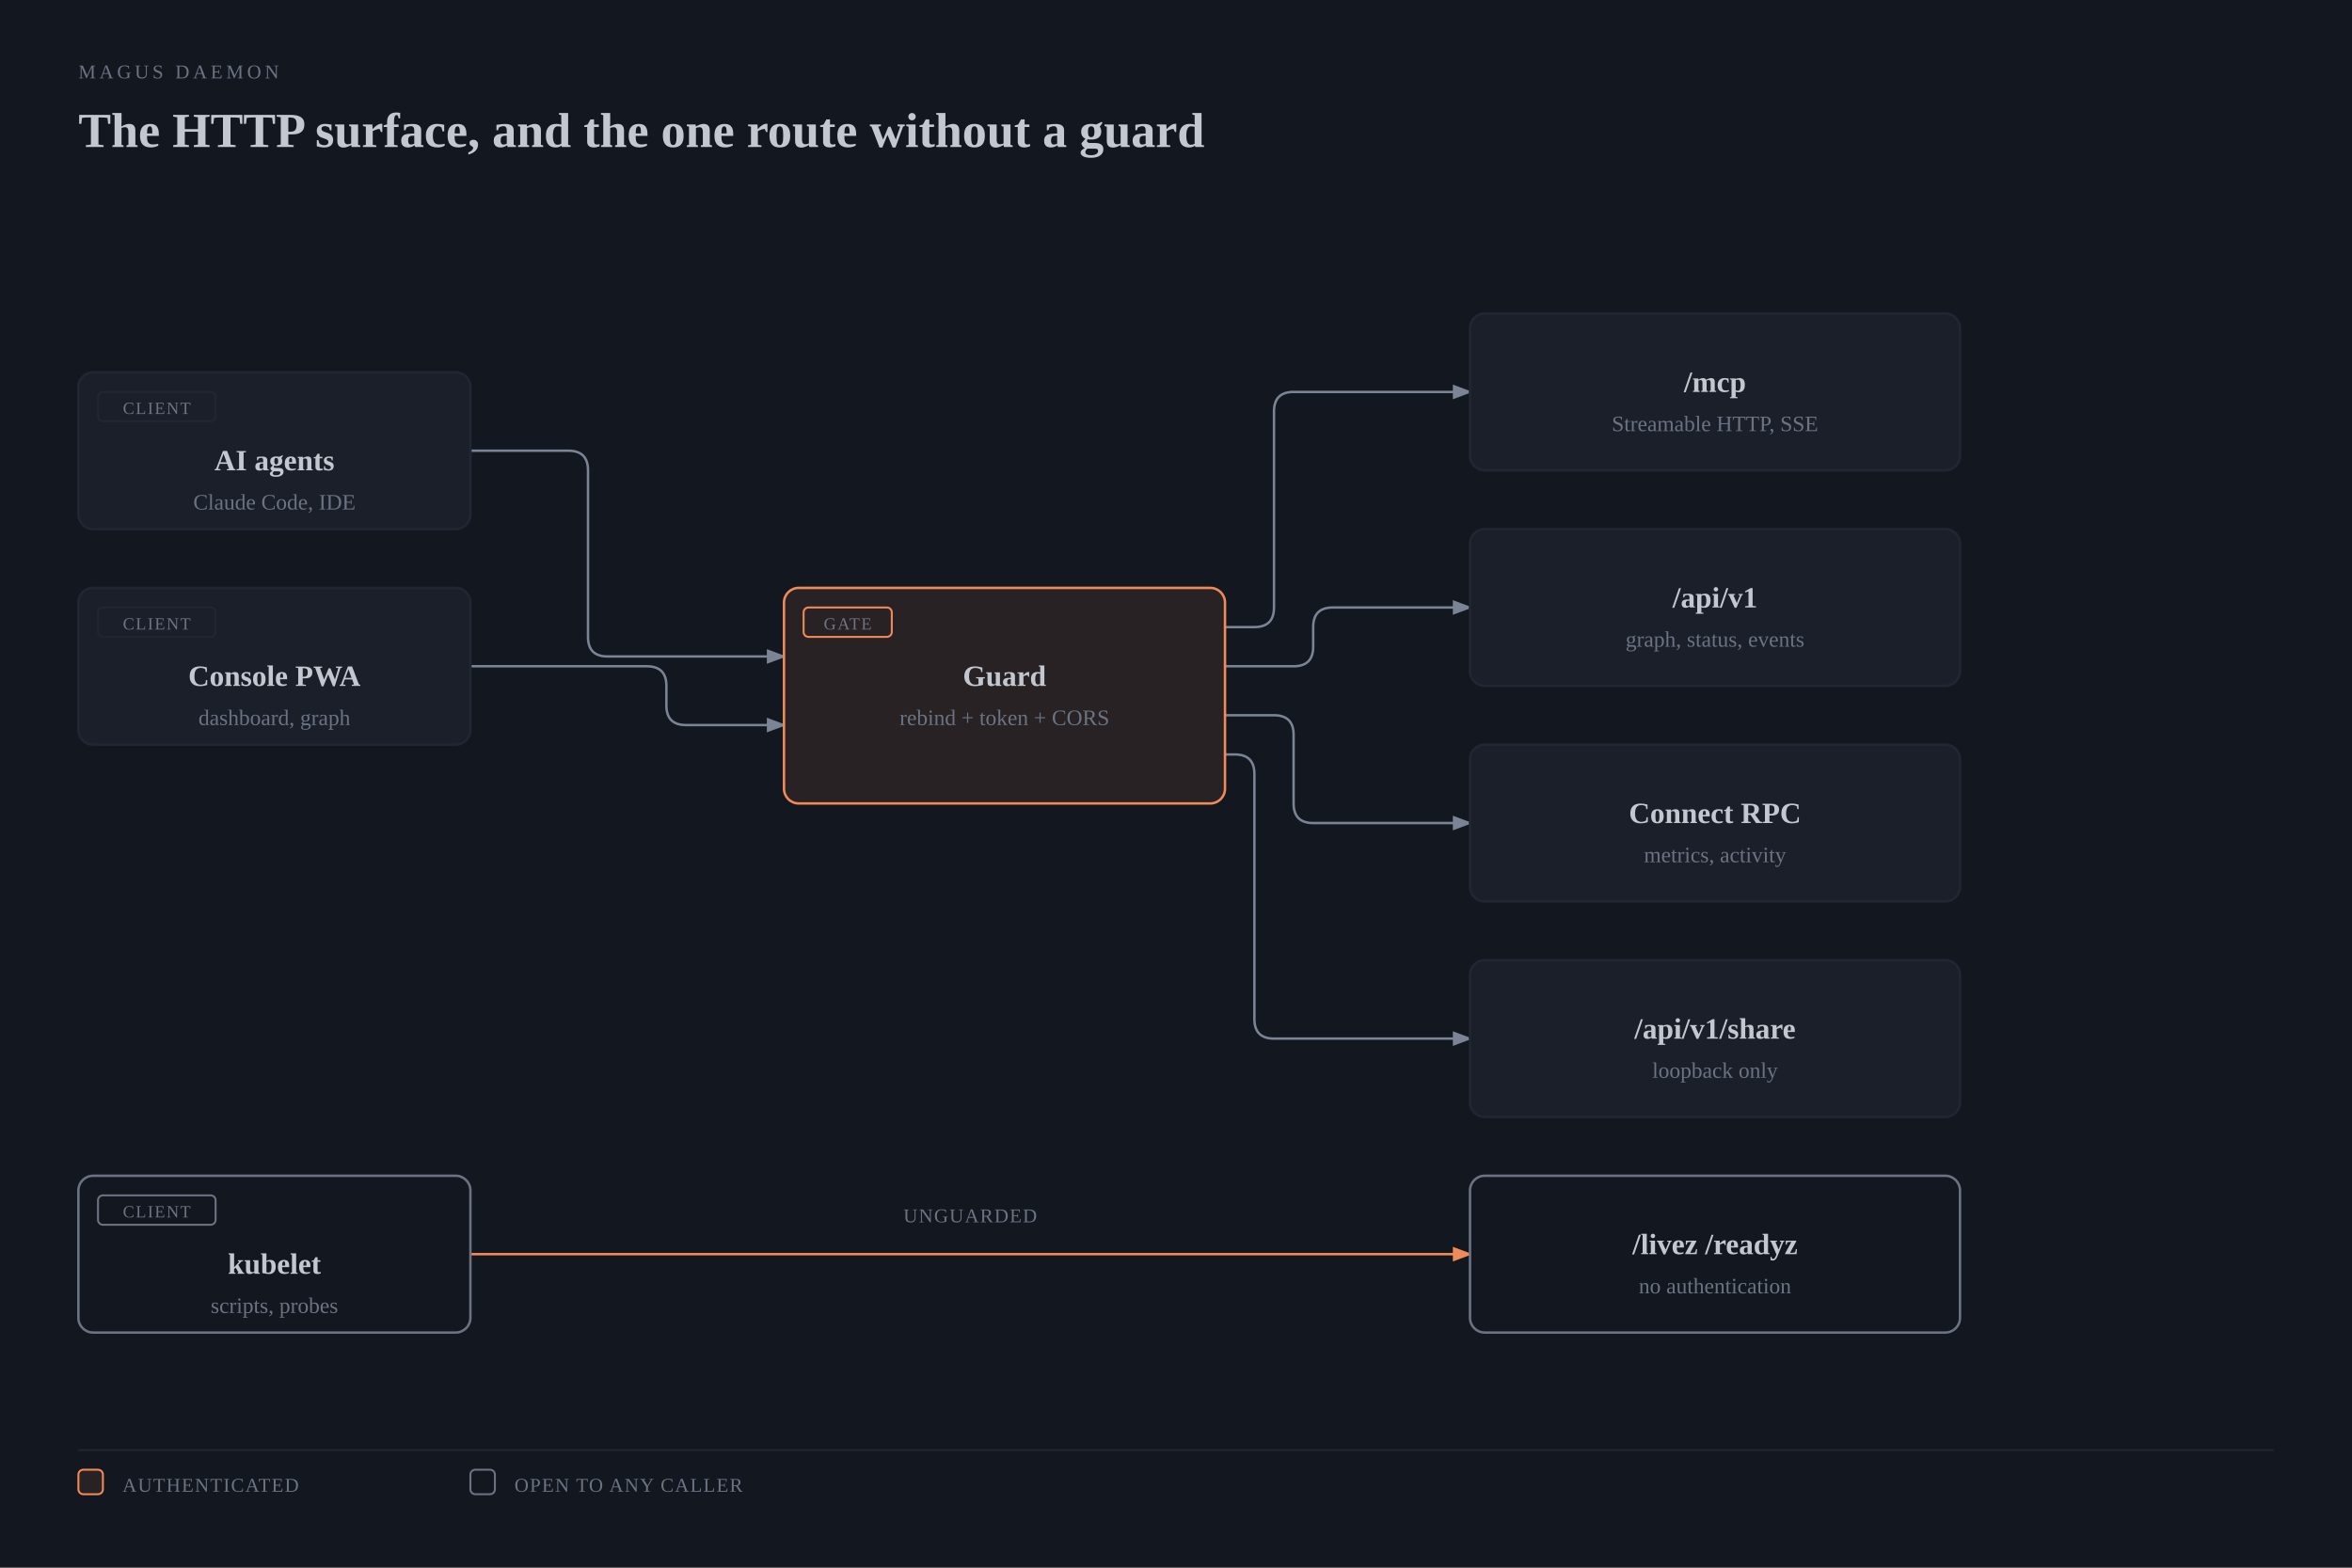
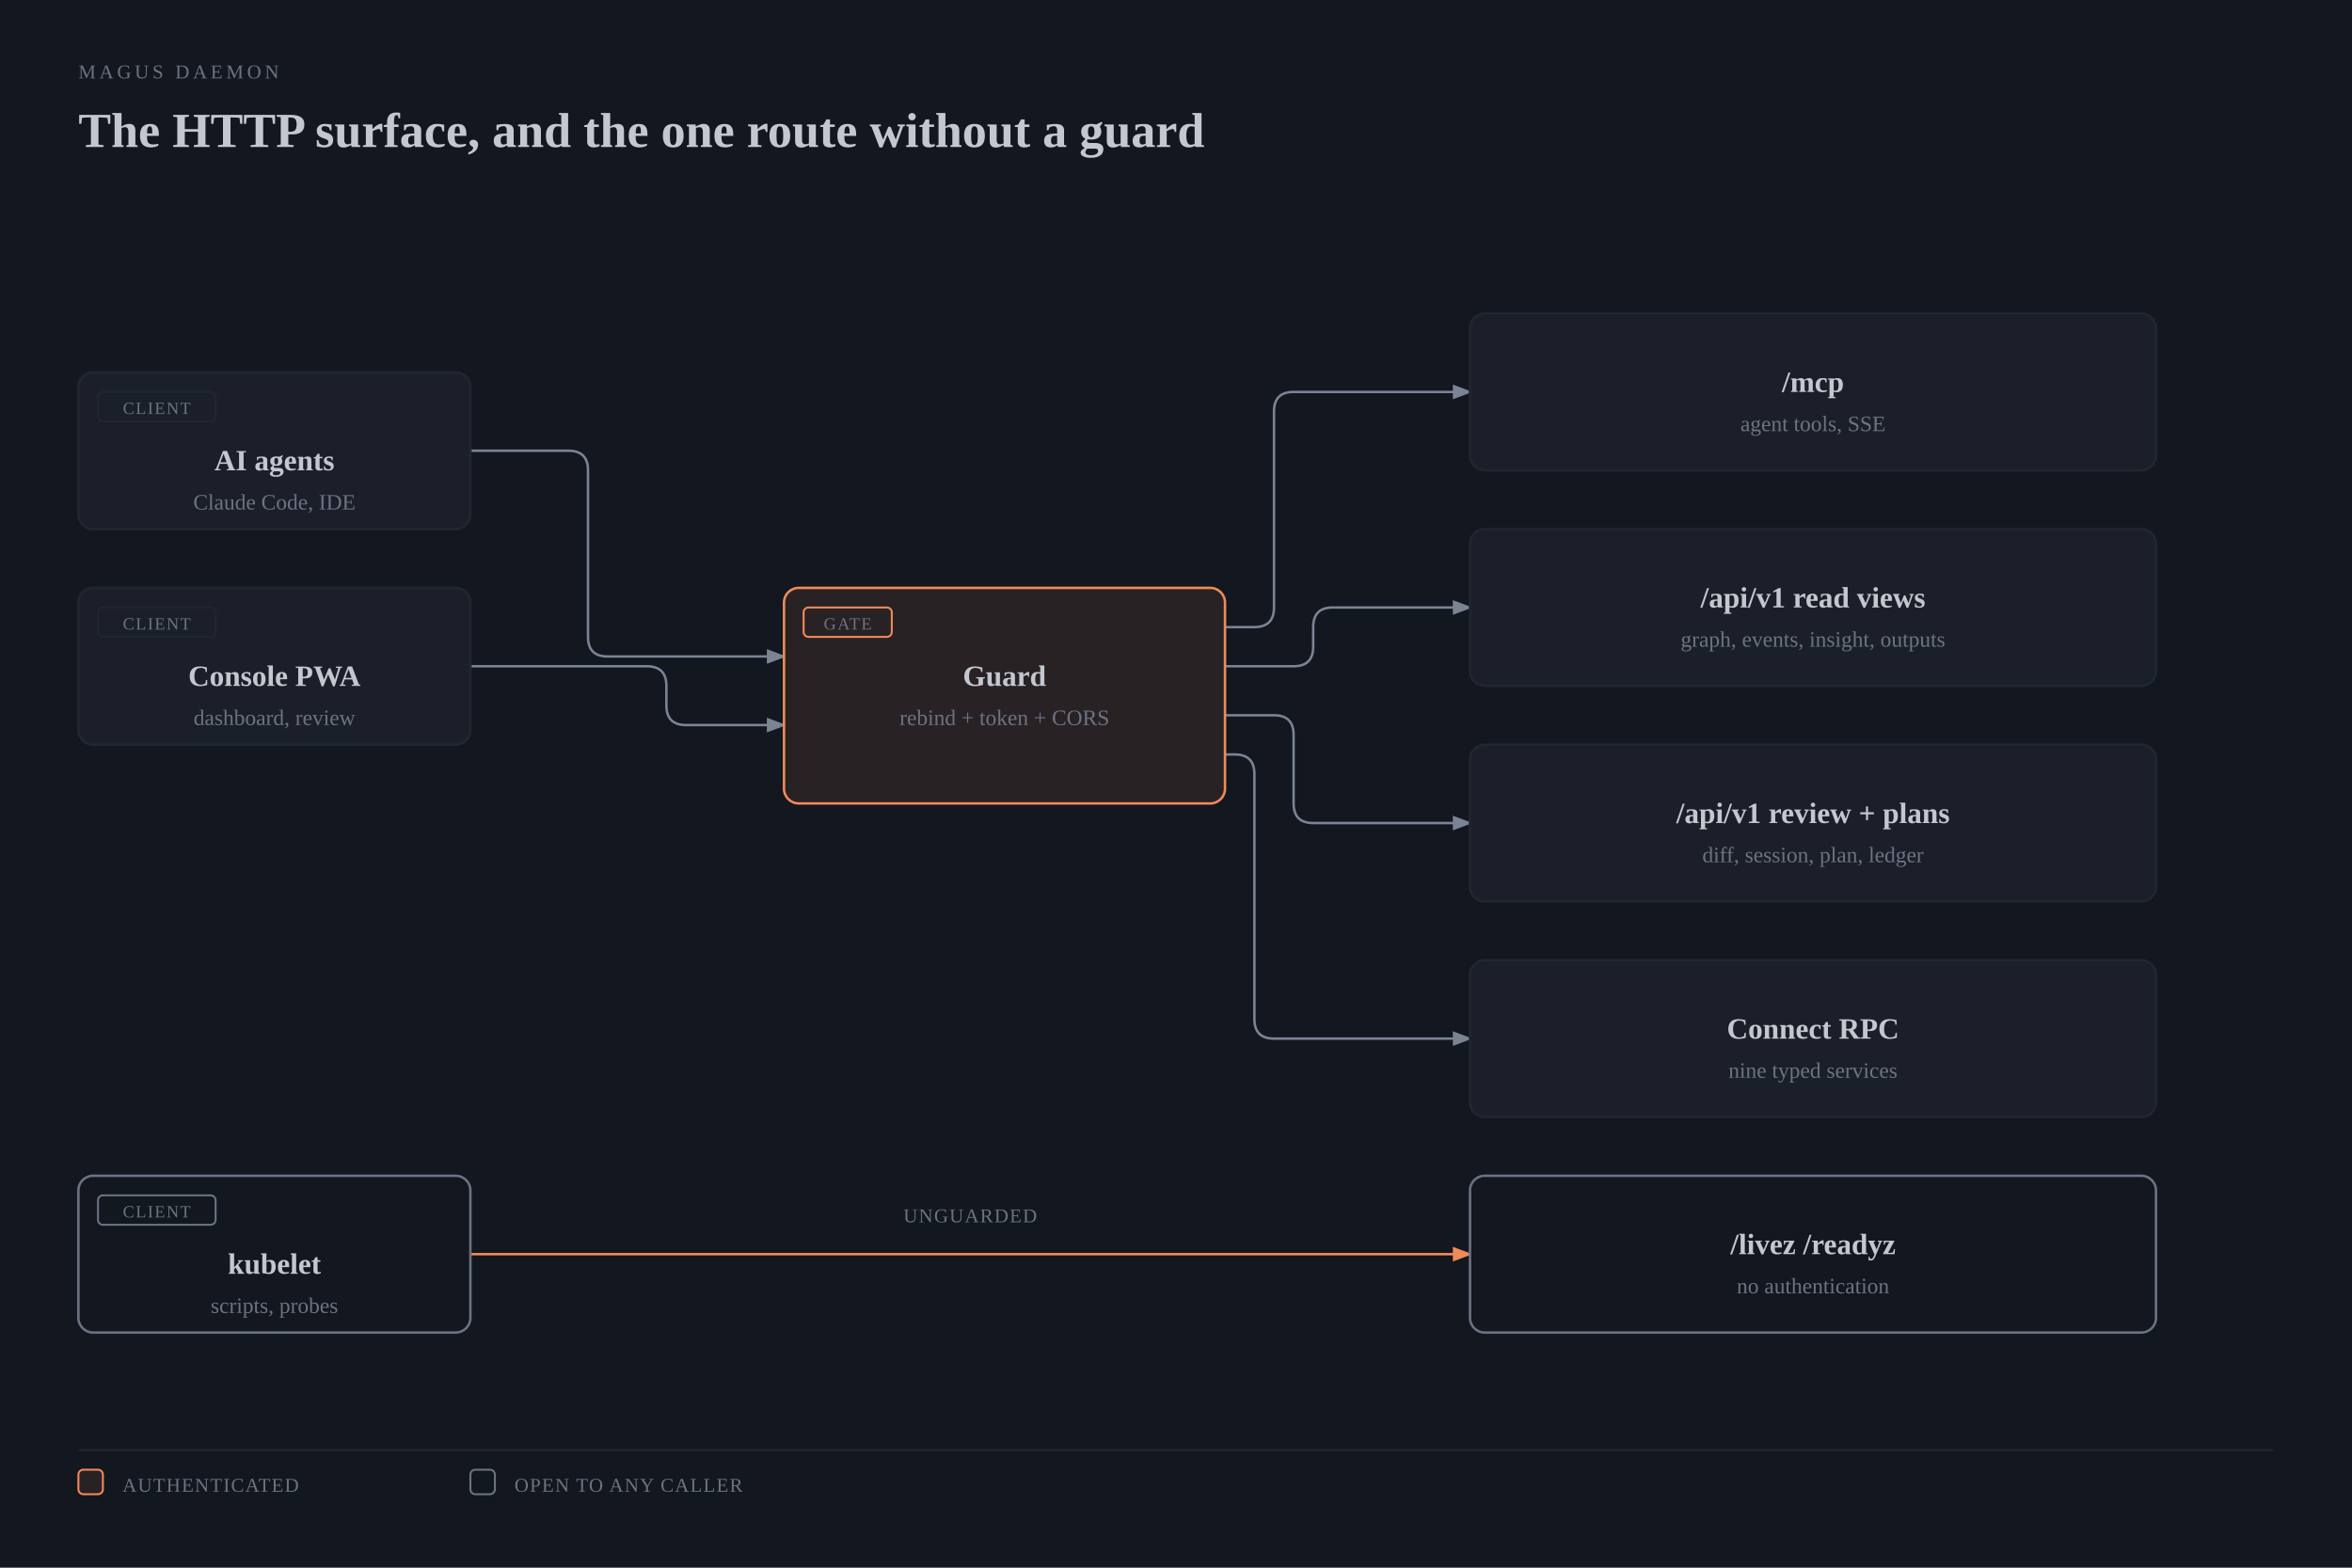
<svg xmlns="http://www.w3.org/2000/svg" viewBox="0 0 960 640" width="960" height="640" role="img" aria-labelledby="daemon-http-title daemon-http-desc" class="magus-diagram">
  <defs>
    <marker id="daemon-http-arrow-default" markerWidth="8" markerHeight="6" refX="7" refY="3" orient="auto">
      <polygon points="0 0, 8 3, 0 6" fill="#7b8495" />
    </marker>
    <marker id="daemon-http-arrow-accent" markerWidth="8" markerHeight="6" refX="7" refY="3" orient="auto">
      <polygon points="0 0, 8 3, 0 6" fill="#f08a59" />
    </marker>
    <marker id="daemon-http-arrow-link" markerWidth="8" markerHeight="6" refX="7" refY="3" orient="auto">
      <polygon points="0 0, 8 3, 0 6" fill="#6a95d8" />
    </marker>
  </defs>
  <rect width="100%" height="100%" fill="#13171f" />
  <text x="32" y="32" fill="#6b7383" font-size="8" font-family="var(--pico-font-family-monospace, monospace)" style="font-variant-ligatures:none" letter-spacing="0.18em">MAGUS DAEMON</text>
  <text x="32" y="60" fill="#c2c7d0" font-size="20" font-weight="600" font-family="var(--pico-font-family, sans-serif)">The HTTP surface, and the one route without a guard</text>
  <g transform="translate(0,40)">
    <path d="M 192 144 L 232 144 Q 240 144 240 152 L 240 220 Q 240 228 248 228 L 320 228" fill="none" stroke="#7b8495" stroke-width="1" marker-end="url(#daemon-http-arrow-default)" />
    <path d="M 192 232 L 264 232 Q 272 232 272 240 L 272 248 Q 272 256 280 256 L 320 256" fill="none" stroke="#7b8495" stroke-width="1" marker-end="url(#daemon-http-arrow-default)" />
    <path d="M 500 216 L 512 216 Q 520 216 520 208 L 520 128 Q 520 120 528 120 L 600 120" fill="none" stroke="#7b8495" stroke-width="1" marker-end="url(#daemon-http-arrow-default)" />
    <path d="M 500 232 L 528 232 Q 536 232 536 224 L 536 216 Q 536 208 544 208 L 600 208" fill="none" stroke="#7b8495" stroke-width="1" marker-end="url(#daemon-http-arrow-default)" />
    <path d="M 500 252 L 520 252 Q 528 252 528 260 L 528 288 Q 528 296 536 296 L 600 296" fill="none" stroke="#7b8495" stroke-width="1" marker-end="url(#daemon-http-arrow-default)" />
    <path d="M 500 268 L 504 268 Q 512 268 512 276 L 512 376 Q 512 384 520 384 L 600 384" fill="none" stroke="#7b8495" stroke-width="1" marker-end="url(#daemon-http-arrow-default)" />
    <path d="M 192 472 L 600 472" fill="none" stroke="#f08a59" stroke-width="1" marker-end="url(#daemon-http-arrow-accent)" />
    <rect x="368" y="450" width="56" height="12" rx="2" fill="#13171f" />
    <text x="396" y="459" fill="#6b7383" font-size="8" font-family="var(--pico-font-family-monospace, monospace)" style="font-variant-ligatures:none" text-anchor="middle" letter-spacing="0.06em">UNGUARDED</text>
    <rect x="32" y="112" width="160" height="64" rx="6" fill="#13171f" />
    <rect x="32" y="112" width="160" height="64" rx="6" fill="#1b1f29" stroke="#202632" stroke-width="1" />
    <rect x="40" y="120" width="48" height="12" rx="2" fill="none" stroke="#202632" stroke-width="0.8" />
    <text x="64" y="129" fill="#6b7383" font-size="7" font-family="var(--pico-font-family-monospace, monospace)" style="font-variant-ligatures:none" text-anchor="middle" letter-spacing="0.08em">CLIENT</text>
    <text x="112" y="152" fill="#c2c7d0" font-size="12" font-weight="600" font-family="var(--pico-font-family, sans-serif)" text-anchor="middle">AI agents</text>
    <text x="112" y="168" fill="#6b7383" font-size="9" font-family="var(--pico-font-family-monospace, monospace)" style="font-variant-ligatures:none" text-anchor="middle">Claude Code, IDE</text>
    <rect x="32" y="200" width="160" height="64" rx="6" fill="#13171f" />
    <rect x="32" y="200" width="160" height="64" rx="6" fill="#1b1f29" stroke="#202632" stroke-width="1" />
    <rect x="40" y="208" width="48" height="12" rx="2" fill="none" stroke="#202632" stroke-width="0.8" />
    <text x="64" y="217" fill="#6b7383" font-size="7" font-family="var(--pico-font-family-monospace, monospace)" style="font-variant-ligatures:none" text-anchor="middle" letter-spacing="0.08em">CLIENT</text>
    <text x="112" y="240" fill="#c2c7d0" font-size="12" font-weight="600" font-family="var(--pico-font-family, sans-serif)" text-anchor="middle">Console PWA</text>
-     <text x="112" y="256" fill="#6b7383" font-size="9" font-family="var(--pico-font-family-monospace, monospace)" style="font-variant-ligatures:none" text-anchor="middle">dashboard, graph</text>
+     <text x="112" y="256" fill="#6b7383" font-size="9" font-family="var(--pico-font-family-monospace, monospace)" style="font-variant-ligatures:none" text-anchor="middle">dashboard, review</text>
    <rect x="32" y="440" width="160" height="64" rx="6" fill="#13171f" />
    <rect x="32" y="440" width="160" height="64" rx="6" fill="#13171f" stroke="#6b7383" stroke-width="1" />
    <rect x="40" y="448" width="48" height="12" rx="2" fill="none" stroke="#6b7383" stroke-width="0.8" />
    <text x="64" y="457" fill="#6b7383" font-size="7" font-family="var(--pico-font-family-monospace, monospace)" style="font-variant-ligatures:none" text-anchor="middle" letter-spacing="0.08em">CLIENT</text>
    <text x="112" y="480" fill="#c2c7d0" font-size="12" font-weight="600" font-family="var(--pico-font-family, sans-serif)" text-anchor="middle">kubelet</text>
    <text x="112" y="496" fill="#6b7383" font-size="9" font-family="var(--pico-font-family-monospace, monospace)" style="font-variant-ligatures:none" text-anchor="middle">scripts, probes</text>
    <rect x="320" y="200" width="180" height="88" rx="6" fill="#13171f" />
    <rect x="320" y="200" width="180" height="88" rx="6" fill="rgba(240,138,89,0.10)" stroke="#f08a59" stroke-width="1" />
    <rect x="328" y="208" width="36" height="12" rx="2" fill="none" stroke="#f08a59" stroke-width="0.8" />
    <text x="346" y="217" fill="#6b7383" font-size="7" font-family="var(--pico-font-family-monospace, monospace)" style="font-variant-ligatures:none" text-anchor="middle" letter-spacing="0.08em">GATE</text>
    <text x="410" y="240" fill="#c2c7d0" font-size="12" font-weight="600" font-family="var(--pico-font-family, sans-serif)" text-anchor="middle">Guard</text>
    <text x="410" y="256" fill="#6b7383" font-size="9" font-family="var(--pico-font-family-monospace, monospace)" style="font-variant-ligatures:none" text-anchor="middle">rebind + token + CORS</text>
-     <rect x="600" y="88" width="200" height="64" rx="6" fill="#13171f" />
-     <rect x="600" y="88" width="200" height="64" rx="6" fill="#1b1f29" stroke="#202632" stroke-width="1" />
-     <text x="700" y="120" fill="#c2c7d0" font-size="12" font-weight="600" font-family="var(--pico-font-family, sans-serif)" text-anchor="middle">/mcp</text>
-     <text x="700" y="136" fill="#6b7383" font-size="9" font-family="var(--pico-font-family-monospace, monospace)" style="font-variant-ligatures:none" text-anchor="middle">Streamable HTTP, SSE</text>
-     <rect x="600" y="176" width="200" height="64" rx="6" fill="#13171f" />
-     <rect x="600" y="176" width="200" height="64" rx="6" fill="#1b1f29" stroke="#202632" stroke-width="1" />
-     <text x="700" y="208" fill="#c2c7d0" font-size="12" font-weight="600" font-family="var(--pico-font-family, sans-serif)" text-anchor="middle">/api/v1</text>
-     <text x="700" y="224" fill="#6b7383" font-size="9" font-family="var(--pico-font-family-monospace, monospace)" style="font-variant-ligatures:none" text-anchor="middle">graph, status, events</text>
-     <rect x="600" y="264" width="200" height="64" rx="6" fill="#13171f" />
-     <rect x="600" y="264" width="200" height="64" rx="6" fill="#1b1f29" stroke="#202632" stroke-width="1" />
-     <text x="700" y="296" fill="#c2c7d0" font-size="12" font-weight="600" font-family="var(--pico-font-family, sans-serif)" text-anchor="middle">Connect RPC</text>
-     <text x="700" y="312" fill="#6b7383" font-size="9" font-family="var(--pico-font-family-monospace, monospace)" style="font-variant-ligatures:none" text-anchor="middle">metrics, activity</text>
-     <rect x="600" y="352" width="200" height="64" rx="6" fill="#13171f" />
-     <rect x="600" y="352" width="200" height="64" rx="6" fill="#1b1f29" stroke="#202632" stroke-width="1" />
-     <text x="700" y="384" fill="#c2c7d0" font-size="12" font-weight="600" font-family="var(--pico-font-family, sans-serif)" text-anchor="middle">/api/v1/share</text>
-     <text x="700" y="400" fill="#6b7383" font-size="9" font-family="var(--pico-font-family-monospace, monospace)" style="font-variant-ligatures:none" text-anchor="middle">loopback only</text>
-     <rect x="600" y="440" width="200" height="64" rx="6" fill="#13171f" />
-     <rect x="600" y="440" width="200" height="64" rx="6" fill="#13171f" stroke="#6b7383" stroke-width="1" />
-     <text x="700" y="472" fill="#c2c7d0" font-size="12" font-weight="600" font-family="var(--pico-font-family, sans-serif)" text-anchor="middle">/livez /readyz</text>
-     <text x="700" y="488" fill="#6b7383" font-size="9" font-family="var(--pico-font-family-monospace, monospace)" style="font-variant-ligatures:none" text-anchor="middle">no authentication</text>
+     <rect x="600" y="88" width="280" height="64" rx="6" fill="#13171f" />
+     <rect x="600" y="88" width="280" height="64" rx="6" fill="#1b1f29" stroke="#202632" stroke-width="1" />
+     <text x="740" y="120" fill="#c2c7d0" font-size="12" font-weight="600" font-family="var(--pico-font-family, sans-serif)" text-anchor="middle">/mcp</text>
+     <text x="740" y="136" fill="#6b7383" font-size="9" font-family="var(--pico-font-family-monospace, monospace)" style="font-variant-ligatures:none" text-anchor="middle">agent tools, SSE</text>
+     <rect x="600" y="176" width="280" height="64" rx="6" fill="#13171f" />
+     <rect x="600" y="176" width="280" height="64" rx="6" fill="#1b1f29" stroke="#202632" stroke-width="1" />
+     <text x="740" y="208" fill="#c2c7d0" font-size="12" font-weight="600" font-family="var(--pico-font-family, sans-serif)" text-anchor="middle">/api/v1 read views</text>
+     <text x="740" y="224" fill="#6b7383" font-size="9" font-family="var(--pico-font-family-monospace, monospace)" style="font-variant-ligatures:none" text-anchor="middle">graph, events, insight, outputs</text>
+     <rect x="600" y="264" width="280" height="64" rx="6" fill="#13171f" />
+     <rect x="600" y="264" width="280" height="64" rx="6" fill="#1b1f29" stroke="#202632" stroke-width="1" />
+     <text x="740" y="296" fill="#c2c7d0" font-size="12" font-weight="600" font-family="var(--pico-font-family, sans-serif)" text-anchor="middle">/api/v1 review + plans</text>
+     <text x="740" y="312" fill="#6b7383" font-size="9" font-family="var(--pico-font-family-monospace, monospace)" style="font-variant-ligatures:none" text-anchor="middle">diff, session, plan, ledger</text>
+     <rect x="600" y="352" width="280" height="64" rx="6" fill="#13171f" />
+     <rect x="600" y="352" width="280" height="64" rx="6" fill="#1b1f29" stroke="#202632" stroke-width="1" />
+     <text x="740" y="384" fill="#c2c7d0" font-size="12" font-weight="600" font-family="var(--pico-font-family, sans-serif)" text-anchor="middle">Connect RPC</text>
+     <text x="740" y="400" fill="#6b7383" font-size="9" font-family="var(--pico-font-family-monospace, monospace)" style="font-variant-ligatures:none" text-anchor="middle">nine typed services</text>
+     <rect x="600" y="440" width="280" height="64" rx="6" fill="#13171f" />
+     <rect x="600" y="440" width="280" height="64" rx="6" fill="#13171f" stroke="#6b7383" stroke-width="1" />
+     <text x="740" y="472" fill="#c2c7d0" font-size="12" font-weight="600" font-family="var(--pico-font-family, sans-serif)" text-anchor="middle">/livez /readyz</text>
+     <text x="740" y="488" fill="#6b7383" font-size="9" font-family="var(--pico-font-family-monospace, monospace)" style="font-variant-ligatures:none" text-anchor="middle">no authentication</text>
    <line x1="32" y1="552" x2="928" y2="552" stroke="#202632" stroke-width="0.8" />
    <rect x="32" y="560" width="10" height="10" rx="2" fill="rgba(240,138,89,0.10)" stroke="#f08a59" stroke-width="0.8" />
    <text x="50" y="569" fill="#6b7383" font-size="8" font-family="var(--pico-font-family-monospace, monospace)" style="font-variant-ligatures:none" letter-spacing="0.06em">AUTHENTICATED</text>
    <rect x="192" y="560" width="10" height="10" rx="2" fill="#13171f" stroke="#6b7383" stroke-width="0.8" />
    <text x="210" y="569" fill="#6b7383" font-size="8" font-family="var(--pico-font-family-monospace, monospace)" style="font-variant-ligatures:none" letter-spacing="0.06em">OPEN TO ANY CALLER</text>
  </g>
</svg>
